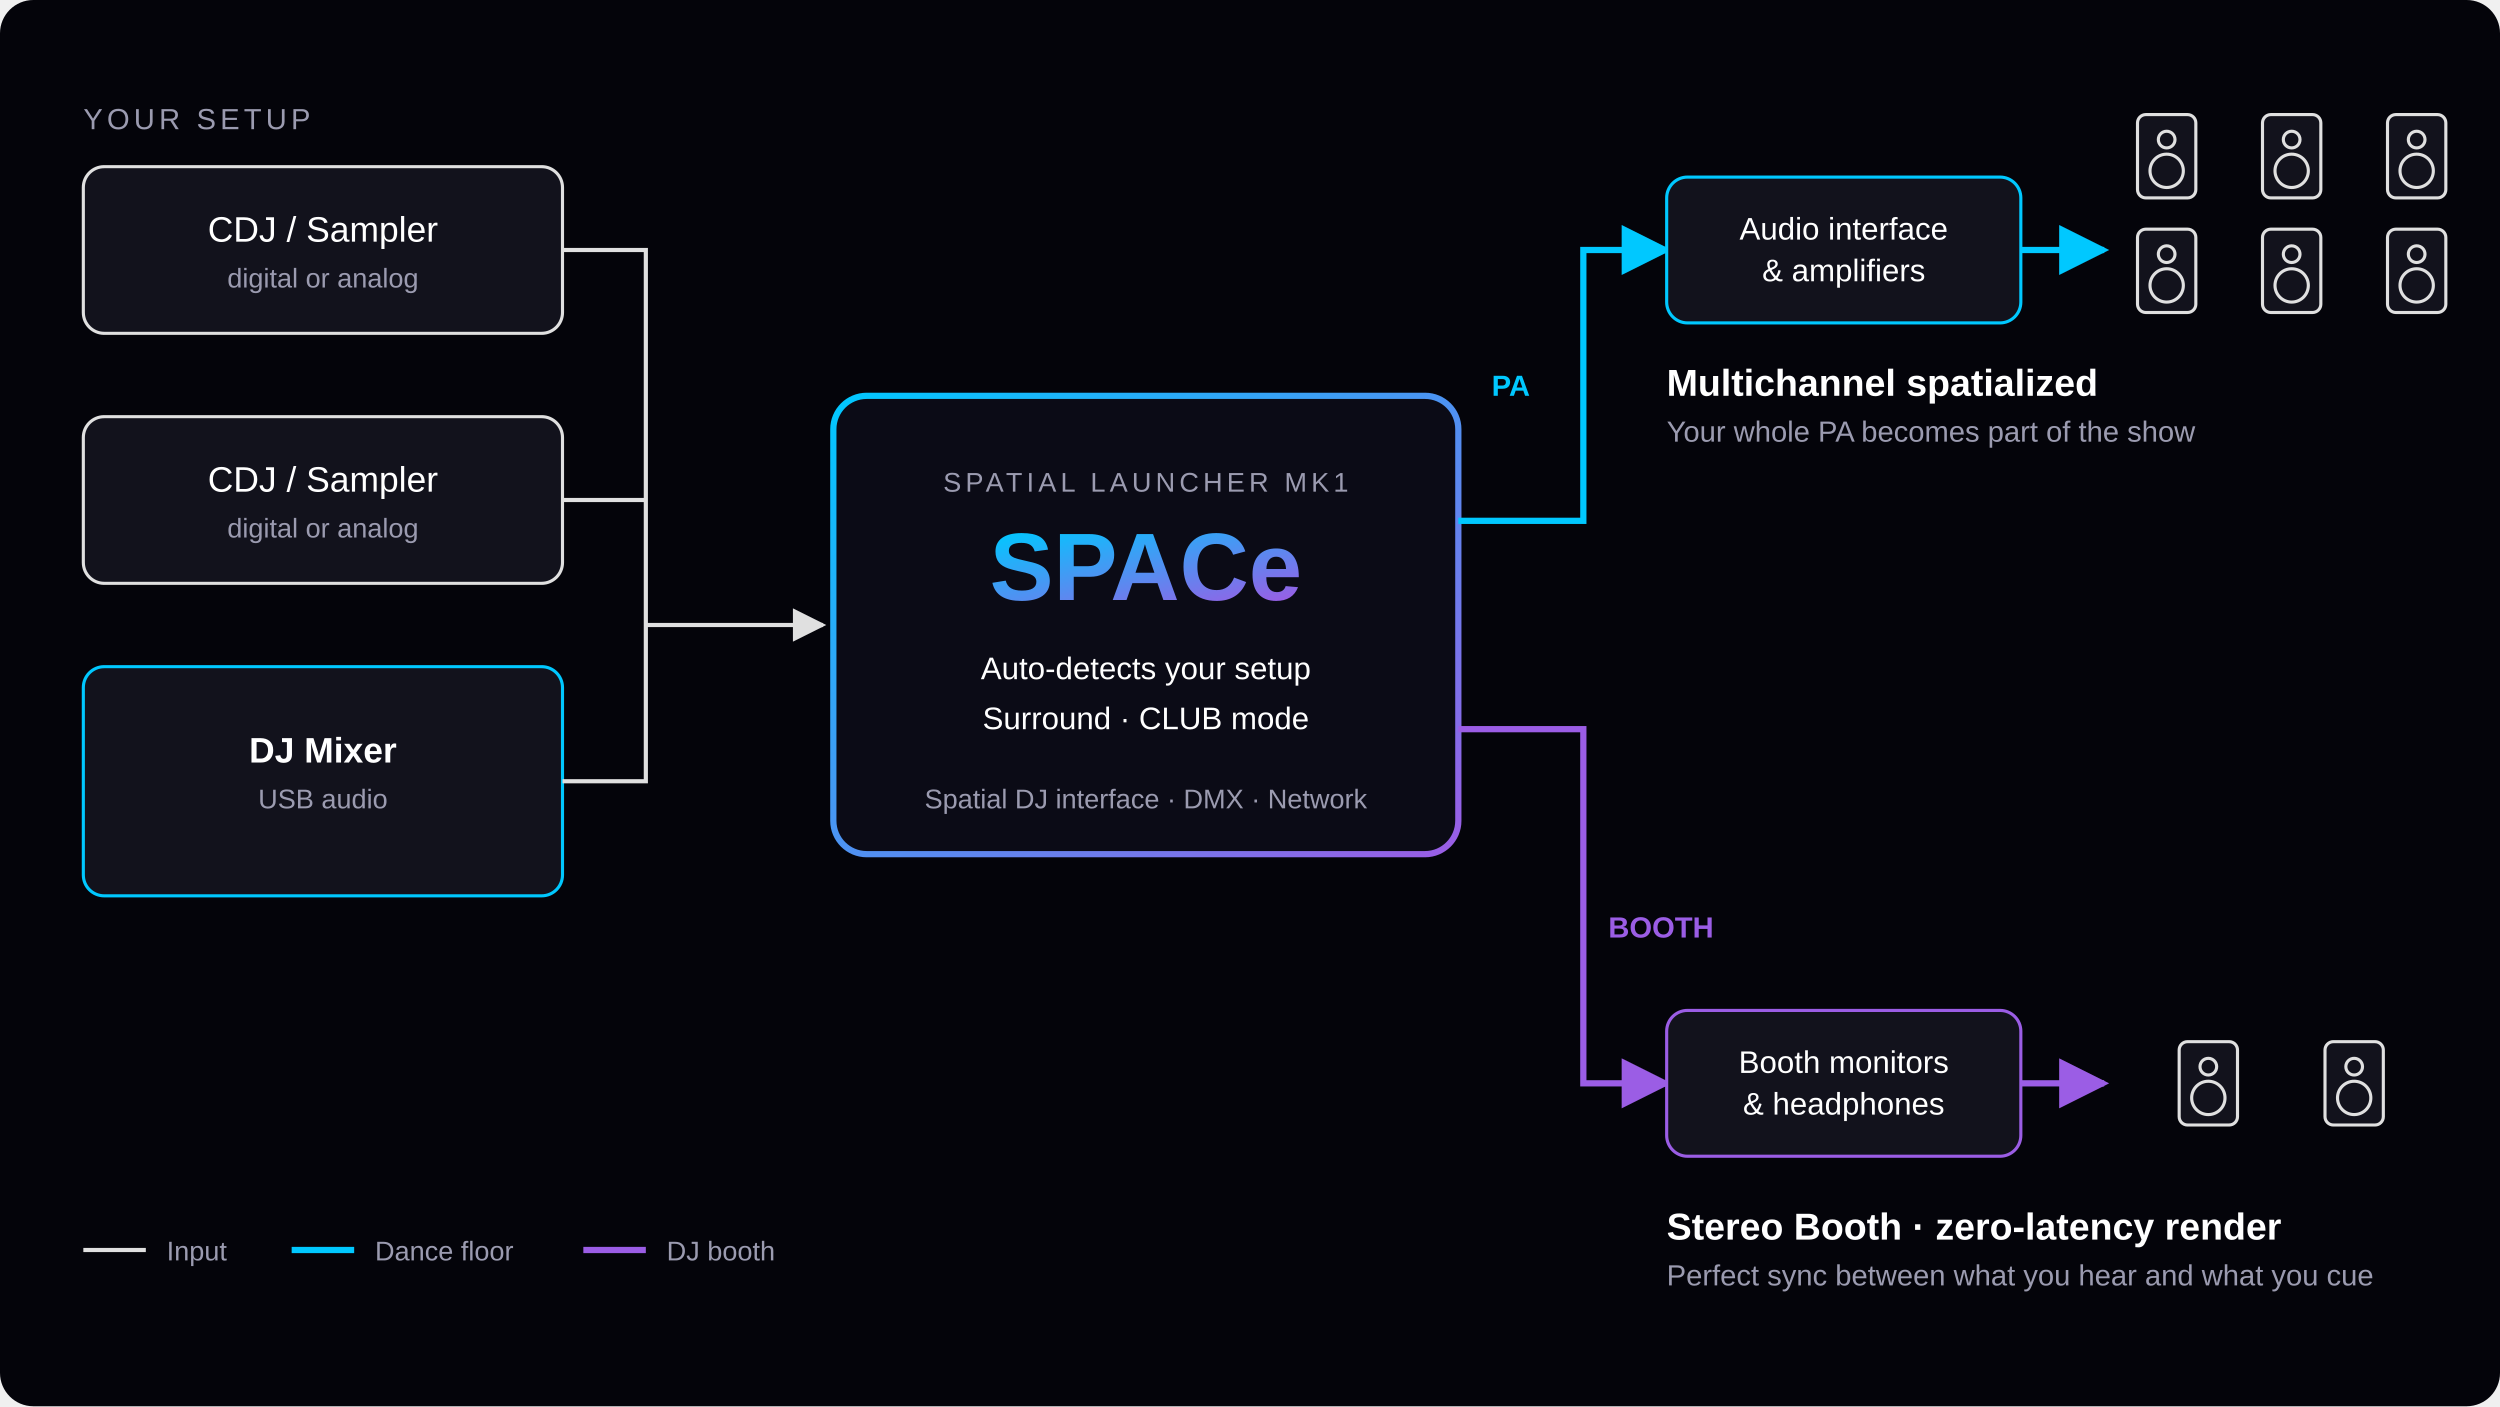
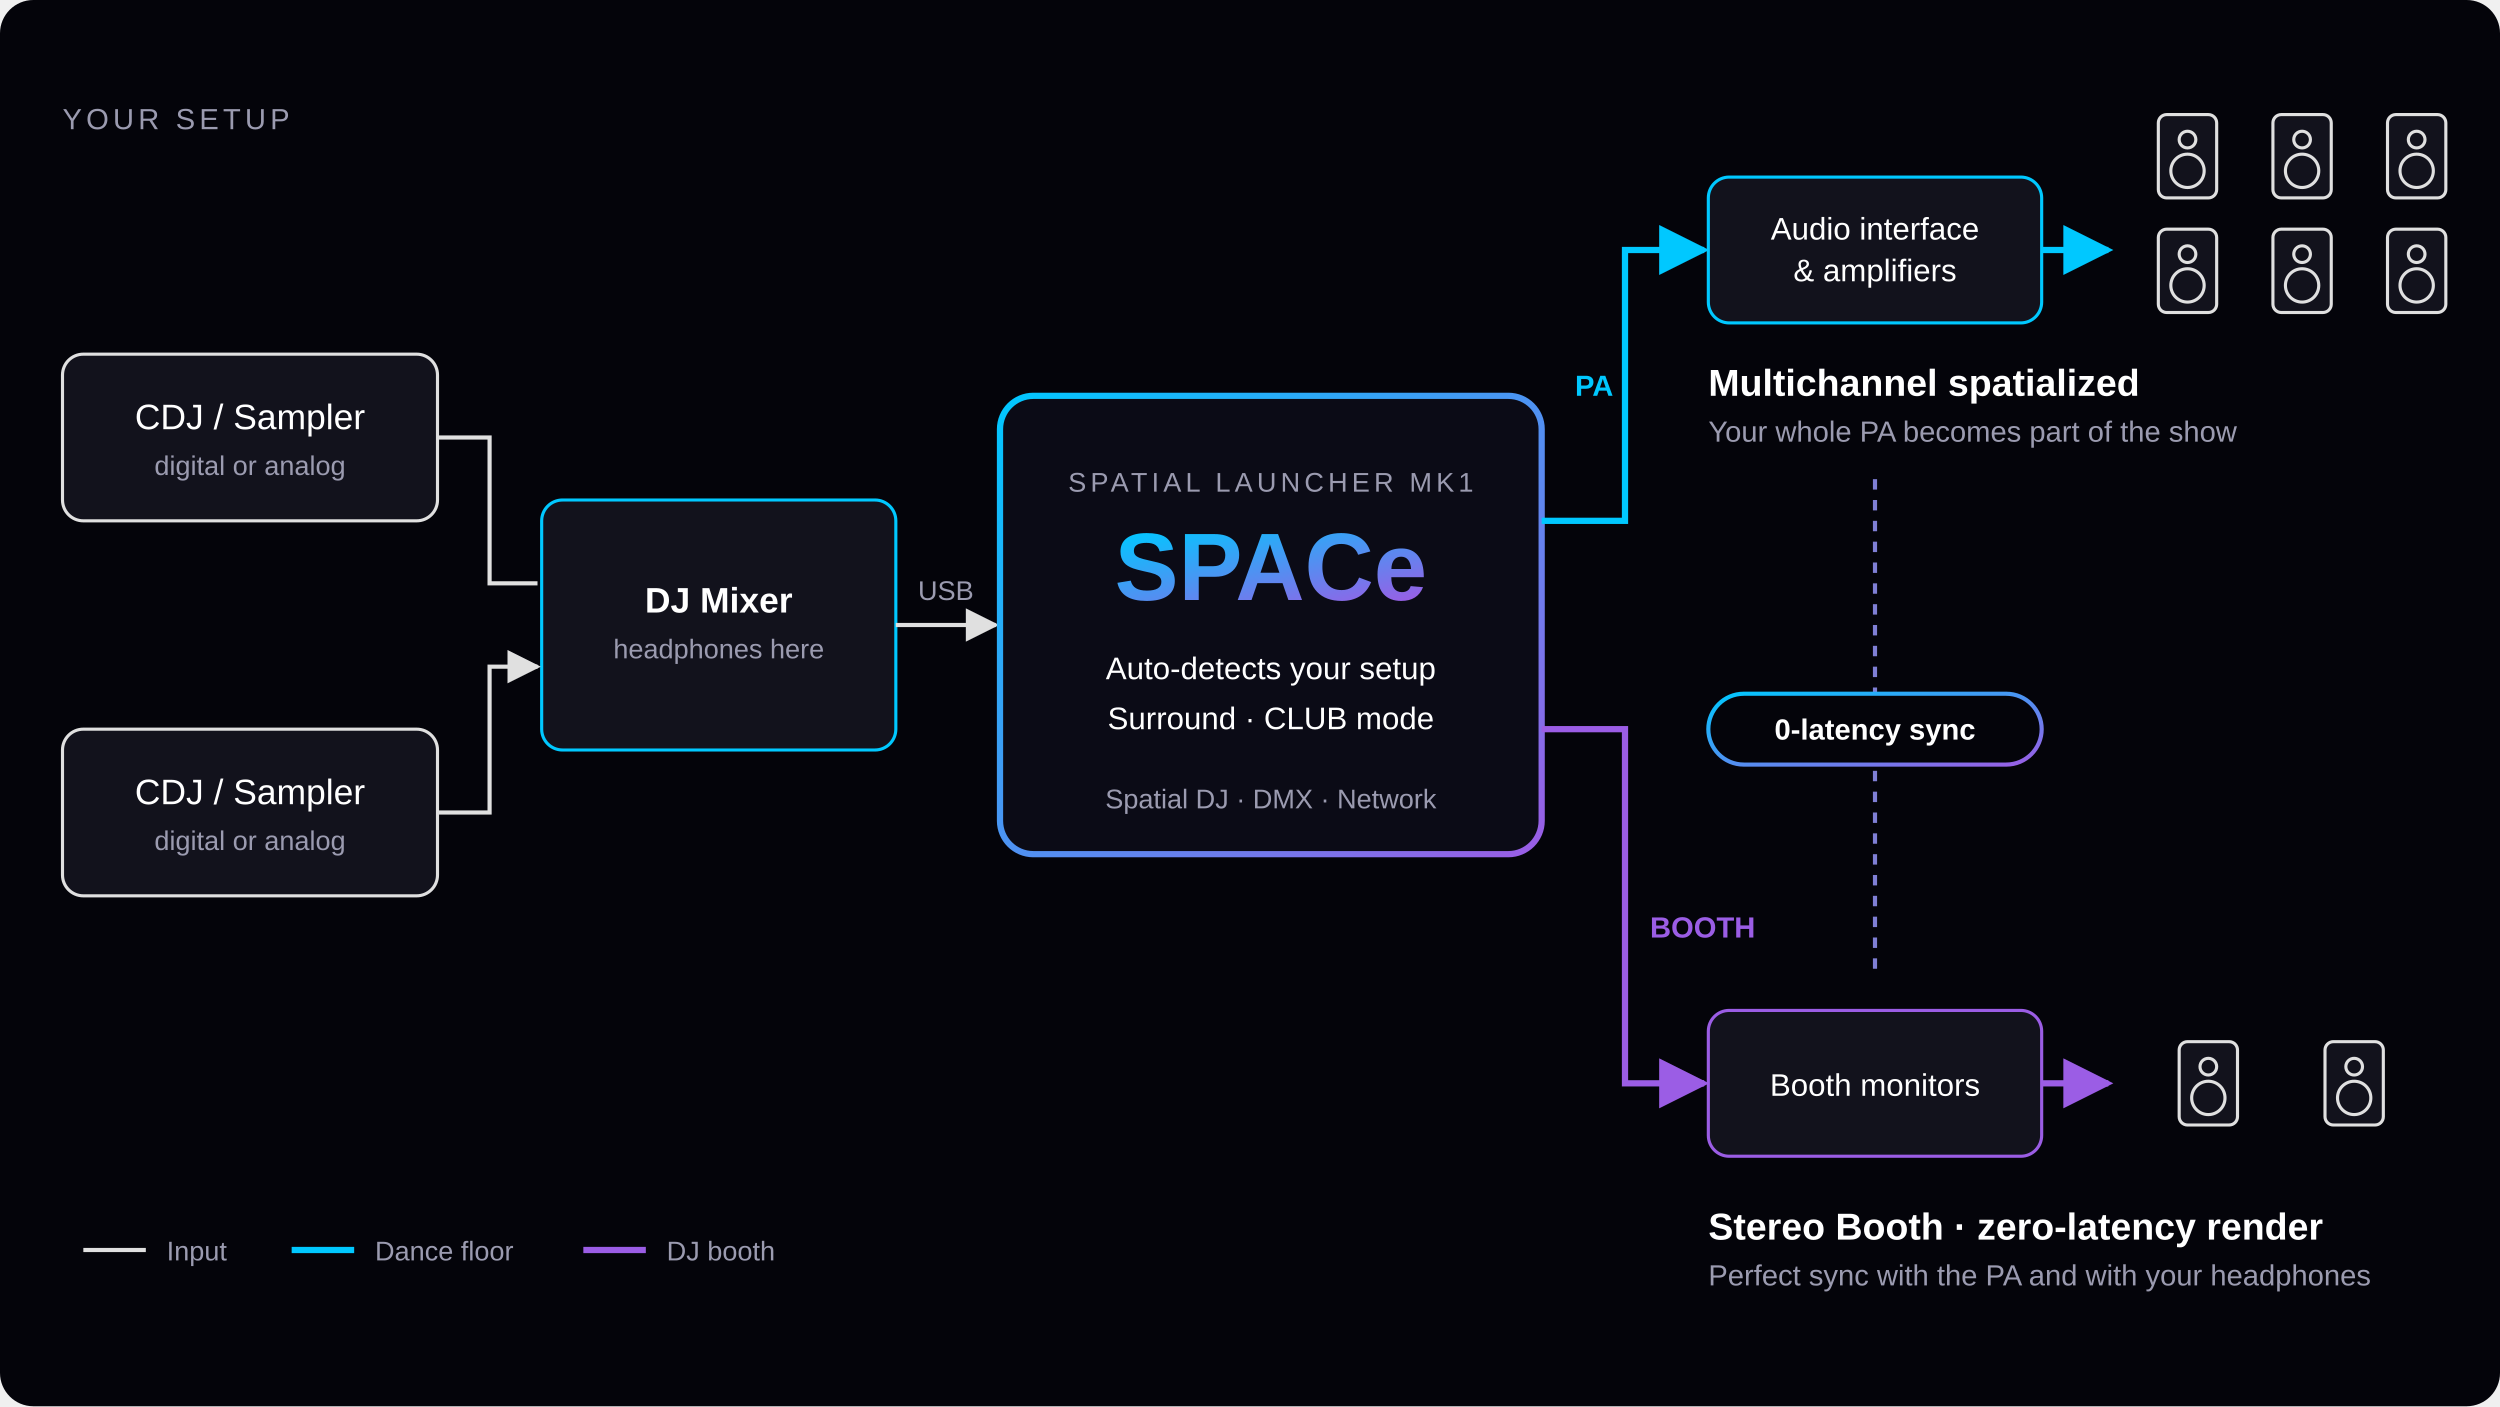
<svg xmlns="http://www.w3.org/2000/svg" viewBox="0 0 1200 675" role="img" aria-labelledby="t d" font-family="Space Grotesk, Arial, sans-serif">
  <defs>
    <linearGradient id="g" x1="0" y1="0" x2="1" y2="1">
      <stop offset="0" stop-color="#00c8ff" />
      <stop offset="1" stop-color="#9b5de5" />
    </linearGradient>
    <marker id="aB" viewBox="0 0 10 10" refX="9" refY="5" markerWidth="8" markerHeight="8" orient="auto">
      <path d="M0 0L10 5L0 10z" fill="#00c8ff" />
    </marker>
    <marker id="aP" viewBox="0 0 10 10" refX="9" refY="5" markerWidth="8" markerHeight="8" orient="auto">
      <path d="M0 0L10 5L0 10z" fill="#9b5de5" />
    </marker>
    <marker id="aW" viewBox="0 0 10 10" refX="9" refY="5" markerWidth="8" markerHeight="8" orient="auto">
      <path d="M0 0L10 5L0 10z" fill="#e0e0e0" />
    </marker>
    <g id="spk">
      <rect x="-14" y="-20" width="28" height="40" rx="4" fill="#12121c" stroke="#e0e0e0" stroke-width="1.5" />
      <circle cy="-8" r="4" fill="none" stroke="#e0e0e0" stroke-width="1.5" />
      <circle cy="7" r="8" fill="none" stroke="#e0e0e0" stroke-width="1.5" />
    </g>
  </defs>
  <rect width="1200" height="675" rx="16" fill="#04040a" />
-   <text x="40" y="62" fill="#9b9bb0" font-size="14" letter-spacing="2">YOUR SETUP</text>
-   <g fill="#12121c" stroke="#e0e0e0" stroke-width="1.5" font-size="16" fill-opacity="1" text-anchor="middle">
-     <rect x="40" y="80" width="230" height="80" rx="10" />
-     <rect x="40" y="200" width="230" height="80" rx="10" />
-     <rect x="40" y="320" width="230" height="110" rx="10" stroke="#00c8ff" />
+   <text x="30" y="62" fill="#9b9bb0" font-size="14" letter-spacing="2">YOUR SETUP</text>
+   <g fill="#12121c" stroke="#e0e0e0" stroke-width="1.5">
+     <rect x="30" y="170" width="180" height="80" rx="10" />
+     <rect x="30" y="350" width="180" height="80" rx="10" />
+     <rect x="260" y="240" width="170" height="120" rx="10" stroke="#00c8ff" />
  </g>
  <g fill="#fff" font-size="17" text-anchor="middle">
-     <text x="155" y="116">CDJ / Sampler</text>
-     <text x="155" y="236">CDJ / Sampler</text>
-     <text x="155" y="366" font-weight="600">DJ Mixer</text>
+     <text x="120" y="206">CDJ / Sampler</text>
+     <text x="120" y="386">CDJ / Sampler</text>
+     <text x="345" y="294" font-weight="600">DJ Mixer</text>
  </g>
  <g fill="#9b9bb0" font-size="13" text-anchor="middle">
-     <text x="155" y="138">digital or analog</text>
-     <text x="155" y="258">digital or analog</text>
-     <text x="155" y="388">USB audio</text>
+     <text x="120" y="228">digital or analog</text>
+     <text x="120" y="408">digital or analog</text>
+     <text x="345" y="316">headphones here</text>
  </g>
-   <path d="M270 120H310V300M270 240H310V300M270 375H310V300" fill="none" stroke="#e0e0e0" stroke-width="2" />
-   <path d="M310 300H395" fill="none" stroke="#e0e0e0" stroke-width="2" marker-end="url(#aW)" />
-   <rect x="400" y="190" width="300" height="220" rx="16" fill="#0b0b16" stroke="url(#g)" stroke-width="3" />
-   <text x="550" y="236" fill="#9b9bb0" font-size="13" text-anchor="middle" letter-spacing="2">SPATIAL LAUNCHER MK1</text>
-   <text x="550" y="288" fill="url(#g)" font-size="46" font-weight="700" text-anchor="middle">SPACe</text>
-   <text x="550" y="326" fill="#fff" font-size="15" text-anchor="middle">Auto-detects your setup</text>
-   <text x="550" y="350" fill="#fff" font-size="15" text-anchor="middle">Surround  ·  CLUB mode</text>
-   <text x="550" y="388" fill="#9b9bb0" font-size="13" text-anchor="middle">Spatial DJ interface · DMX · Network</text>
-   <path d="M700 250H760V120H800" fill="none" stroke="#00c8ff" stroke-width="3" marker-end="url(#aB)" />
-   <text x="716" y="190" fill="#00c8ff" font-size="14" font-weight="600">PA</text>
-   <rect x="800" y="85" width="170" height="70" rx="10" fill="#12121c" stroke="#00c8ff" stroke-width="1.5" />
-   <text x="885" y="115" fill="#fff" font-size="15" text-anchor="middle">Audio interface</text>
-   <text x="885" y="135" fill="#fff" font-size="15" text-anchor="middle">&amp; amplifiers</text>
-   <path d="M970 120H1010" stroke="#00c8ff" stroke-width="3" marker-end="url(#aB)" />
-   <g>
-     <use href="#spk" x="1040" y="75" />
-     <use href="#spk" x="1100" y="75" />
-     <use href="#spk" x="1160" y="75" />
-     <use href="#spk" x="1040" y="130" />
-     <use href="#spk" x="1100" y="130" />
-     <use href="#spk" x="1160" y="130" />
-   </g>
-   <text x="800" y="190" fill="#fff" font-size="18" font-weight="600">Multichannel spatialized</text>
-   <text x="800" y="212" fill="#9b9bb0" font-size="14">Your whole PA becomes part of the show</text>
-   <path d="M700 350H760V520H800" fill="none" stroke="#9b5de5" stroke-width="3" marker-end="url(#aP)" />
-   <text x="772" y="450" fill="#9b5de5" font-size="14" font-weight="600">BOOTH</text>
-   <rect x="800" y="485" width="170" height="70" rx="10" fill="#12121c" stroke="#9b5de5" stroke-width="1.5" />
-   <text x="885" y="515" fill="#fff" font-size="15" text-anchor="middle">Booth monitors</text>
-   <text x="885" y="535" fill="#fff" font-size="15" text-anchor="middle">&amp; headphones</text>
-   <path d="M970 520H1010" stroke="#9b5de5" stroke-width="3" marker-end="url(#aP)" />
+   <path d="M210 210H235V280H258M210 390H235V320H258" fill="none" stroke="#e0e0e0" stroke-width="2" marker-end="url(#aW)" />
+   <path d="M430 300H478" fill="none" stroke="#e0e0e0" stroke-width="2" marker-end="url(#aW)" />
+   <text x="454" y="288" fill="#9b9bb0" font-size="13" text-anchor="middle">USB</text>
+   <rect x="480" y="190" width="260" height="220" rx="16" fill="#0b0b16" stroke="url(#g)" stroke-width="3" />
+   <text x="610" y="236" fill="#9b9bb0" font-size="13" text-anchor="middle" letter-spacing="2">SPATIAL LAUNCHER MK1</text>
+   <text x="610" y="288" fill="url(#g)" font-size="46" font-weight="700" text-anchor="middle">SPACe</text>
+   <text x="610" y="326" fill="#fff" font-size="15" text-anchor="middle">Auto-detects your setup</text>
+   <text x="610" y="350" fill="#fff" font-size="15" text-anchor="middle">Surround  ·  CLUB mode</text>
+   <text x="610" y="388" fill="#9b9bb0" font-size="13" text-anchor="middle">Spatial DJ · DMX · Network</text>
+   <path d="M740 250H780V120H818" fill="none" stroke="#00c8ff" stroke-width="3" marker-end="url(#aB)" />
+   <text x="756" y="190" fill="#00c8ff" font-size="14" font-weight="600">PA</text>
+   <rect x="820" y="85" width="160" height="70" rx="10" fill="#12121c" stroke="#00c8ff" stroke-width="1.5" />
+   <text x="900" y="115" fill="#fff" font-size="15" text-anchor="middle">Audio interface</text>
+   <text x="900" y="135" fill="#fff" font-size="15" text-anchor="middle">&amp; amplifiers</text>
+   <path d="M980 120H1012" stroke="#00c8ff" stroke-width="3" marker-end="url(#aB)" />
+   <use href="#spk" x="1050" y="75" />
+   <use href="#spk" x="1105" y="75" />
+   <use href="#spk" x="1160" y="75" />
+   <use href="#spk" x="1050" y="130" />
+   <use href="#spk" x="1105" y="130" />
+   <use href="#spk" x="1160" y="130" />
+   <text x="820" y="190" fill="#fff" font-size="18" font-weight="600">Multichannel spatialized</text>
+   <text x="820" y="212" fill="#9b9bb0" font-size="14">Your whole PA becomes part of the show</text>
+   <path d="M740 350H780V520H818" fill="none" stroke="#9b5de5" stroke-width="3" marker-end="url(#aP)" />
+   <text x="792" y="450" fill="#9b5de5" font-size="14" font-weight="600">BOOTH</text>
+   <rect x="820" y="485" width="160" height="70" rx="10" fill="#12121c" stroke="#9b5de5" stroke-width="1.5" />
+   <text x="900" y="526" fill="#fff" font-size="15" text-anchor="middle">Booth monitors</text>
+   <path d="M980 520H1012" stroke="#9b5de5" stroke-width="3" marker-end="url(#aP)" />
  <use href="#spk" x="1060" y="520" />
  <use href="#spk" x="1130" y="520" />
-   <text x="800" y="595" fill="#fff" font-size="18" font-weight="600">Stereo Booth · zero-latency render</text>
-   <text x="800" y="617" fill="#9b9bb0" font-size="14">Perfect sync between what you hear and what you cue</text>
+   <text x="820" y="595" fill="#fff" font-size="18" font-weight="600">Stereo Booth · zero-latency render</text>
+   <text x="820" y="617" fill="#9b9bb0" font-size="14">Perfect sync with the PA and with your headphones</text>
+   <line x1="900" y1="230" x2="900" y2="470" stroke="#7f7fd5" stroke-width="2" stroke-dasharray="5 5" />
+   <rect x="820" y="333" width="160" height="34" rx="17" fill="#04040a" stroke="url(#g)" stroke-width="2" />
+   <text x="900" y="355" fill="#fff" font-size="14" font-weight="600" text-anchor="middle">0-latency sync</text>
  <g font-size="13" fill="#9b9bb0">
    <line x1="40" y1="600" x2="70" y2="600" stroke="#e0e0e0" stroke-width="2" />
    <text x="80" y="605">Input</text>
    <line x1="140" y1="600" x2="170" y2="600" stroke="#00c8ff" stroke-width="3" />
    <text x="180" y="605">Dance floor</text>
    <line x1="280" y1="600" x2="310" y2="600" stroke="#9b5de5" stroke-width="3" />
    <text x="320" y="605">DJ booth</text>
  </g>
</svg>
